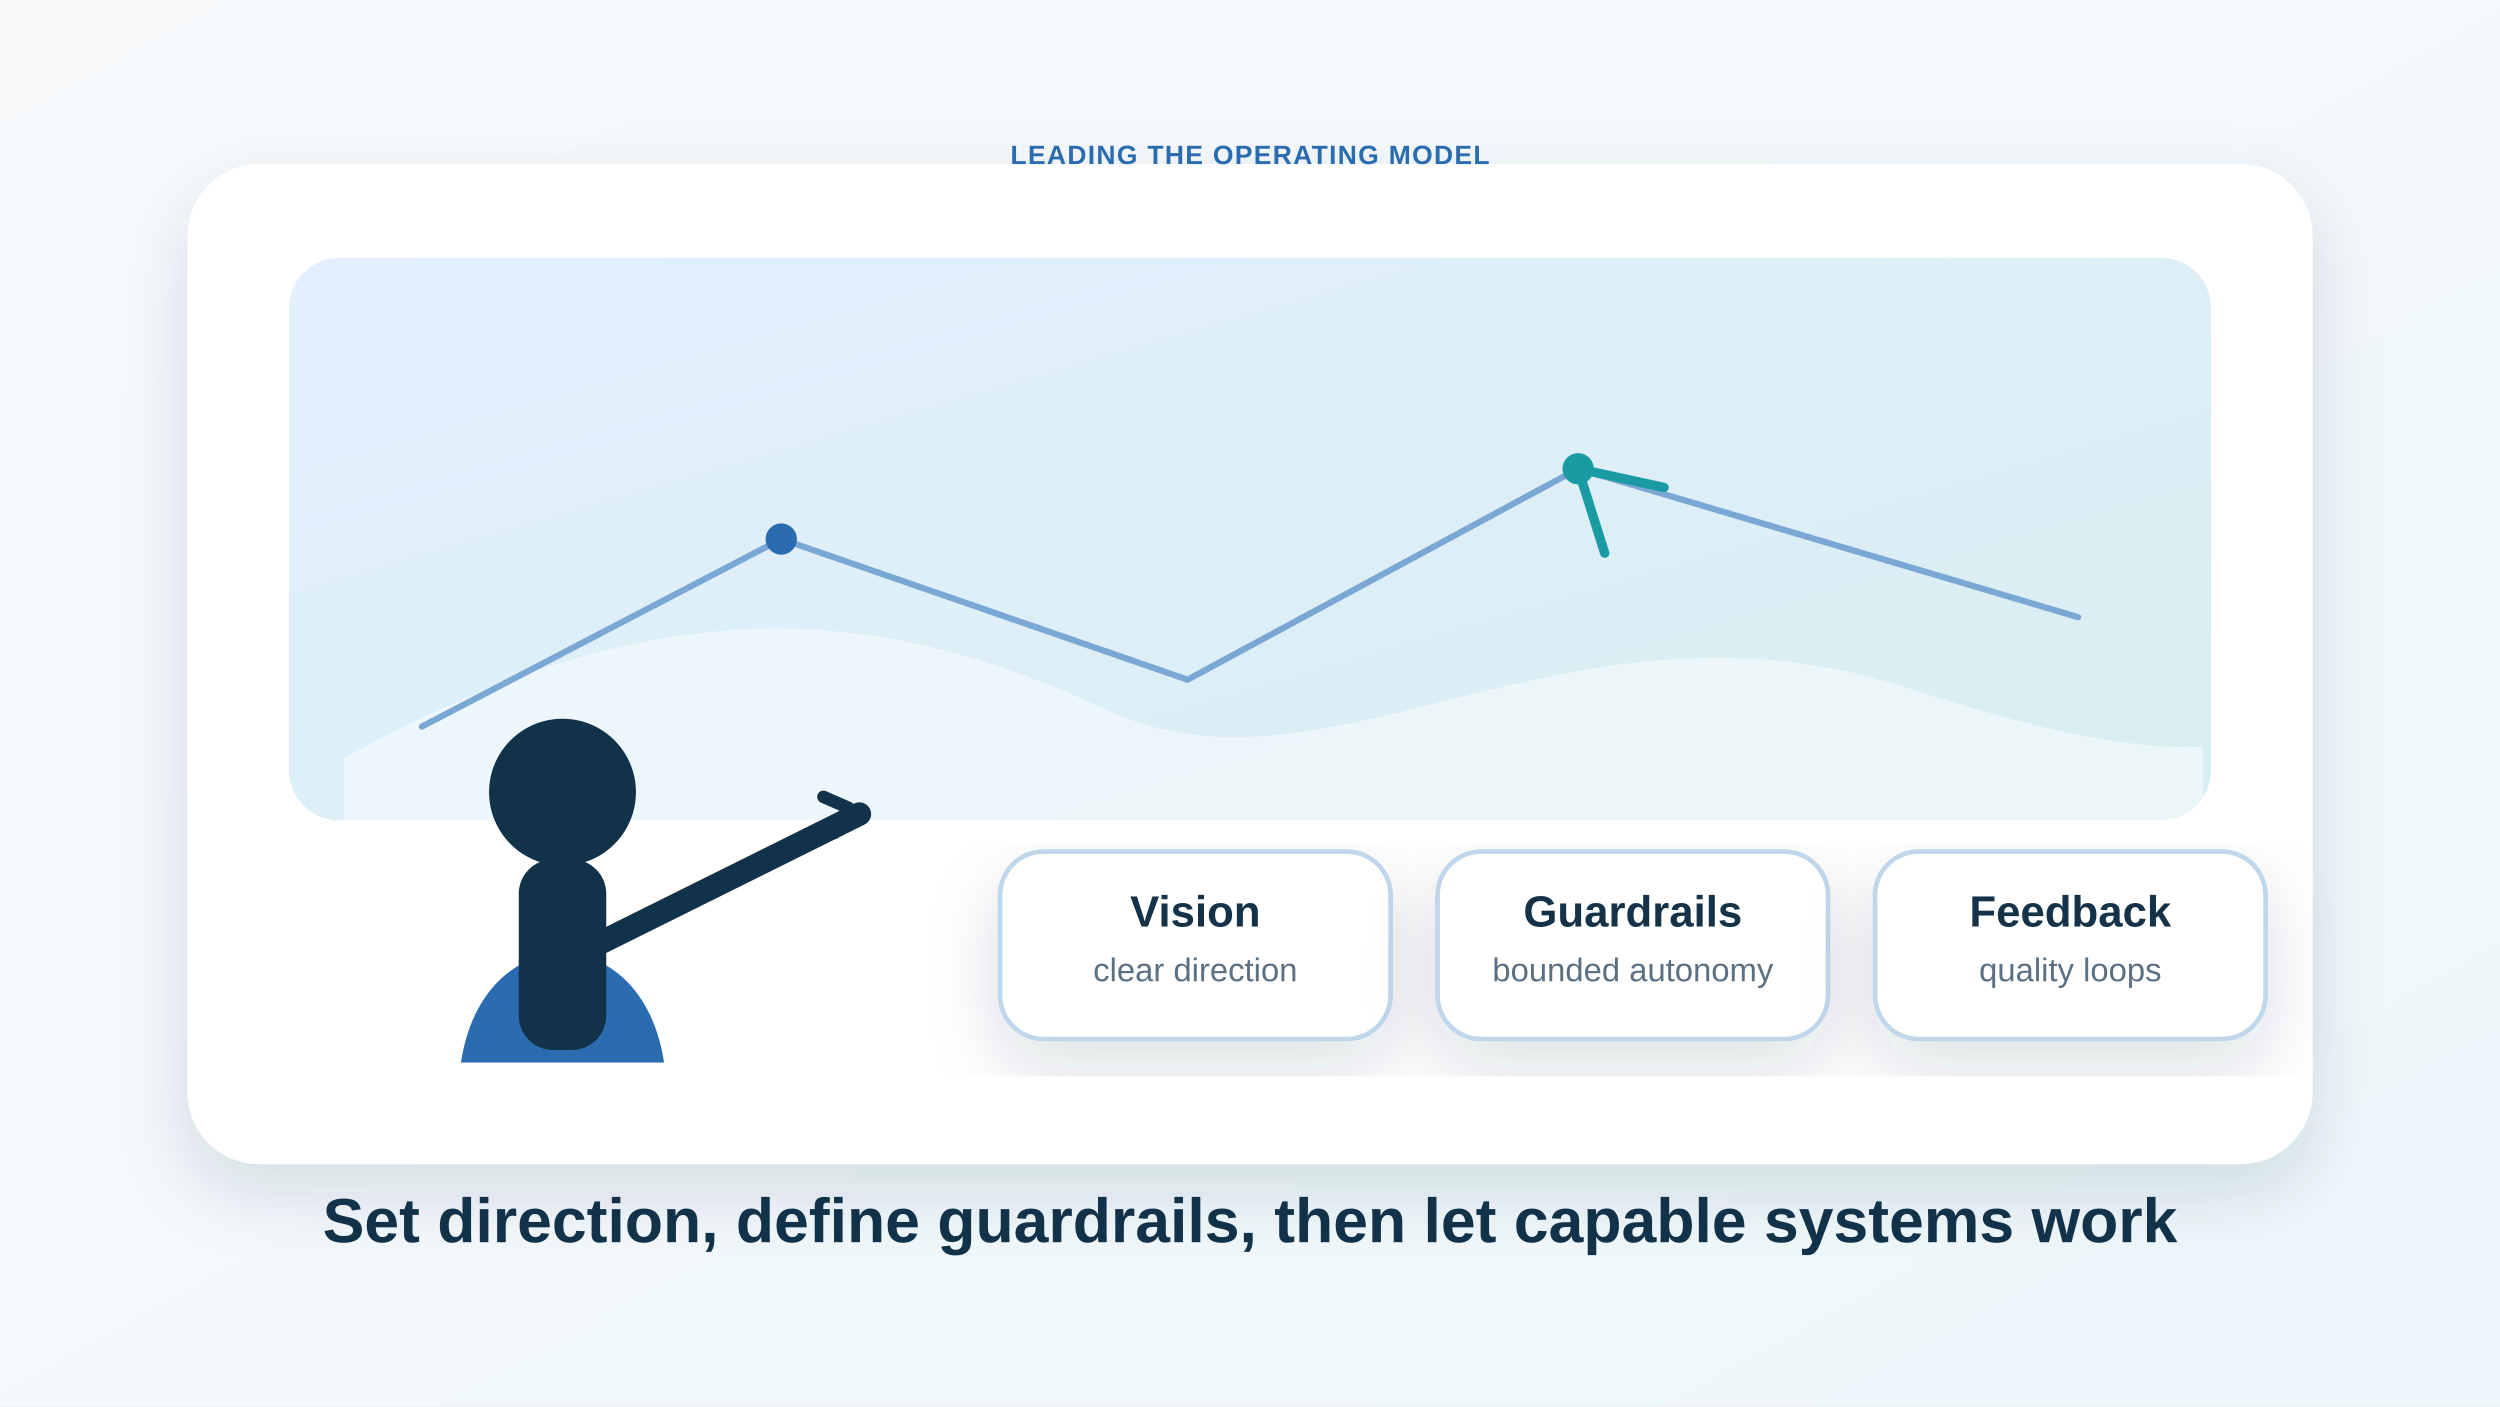
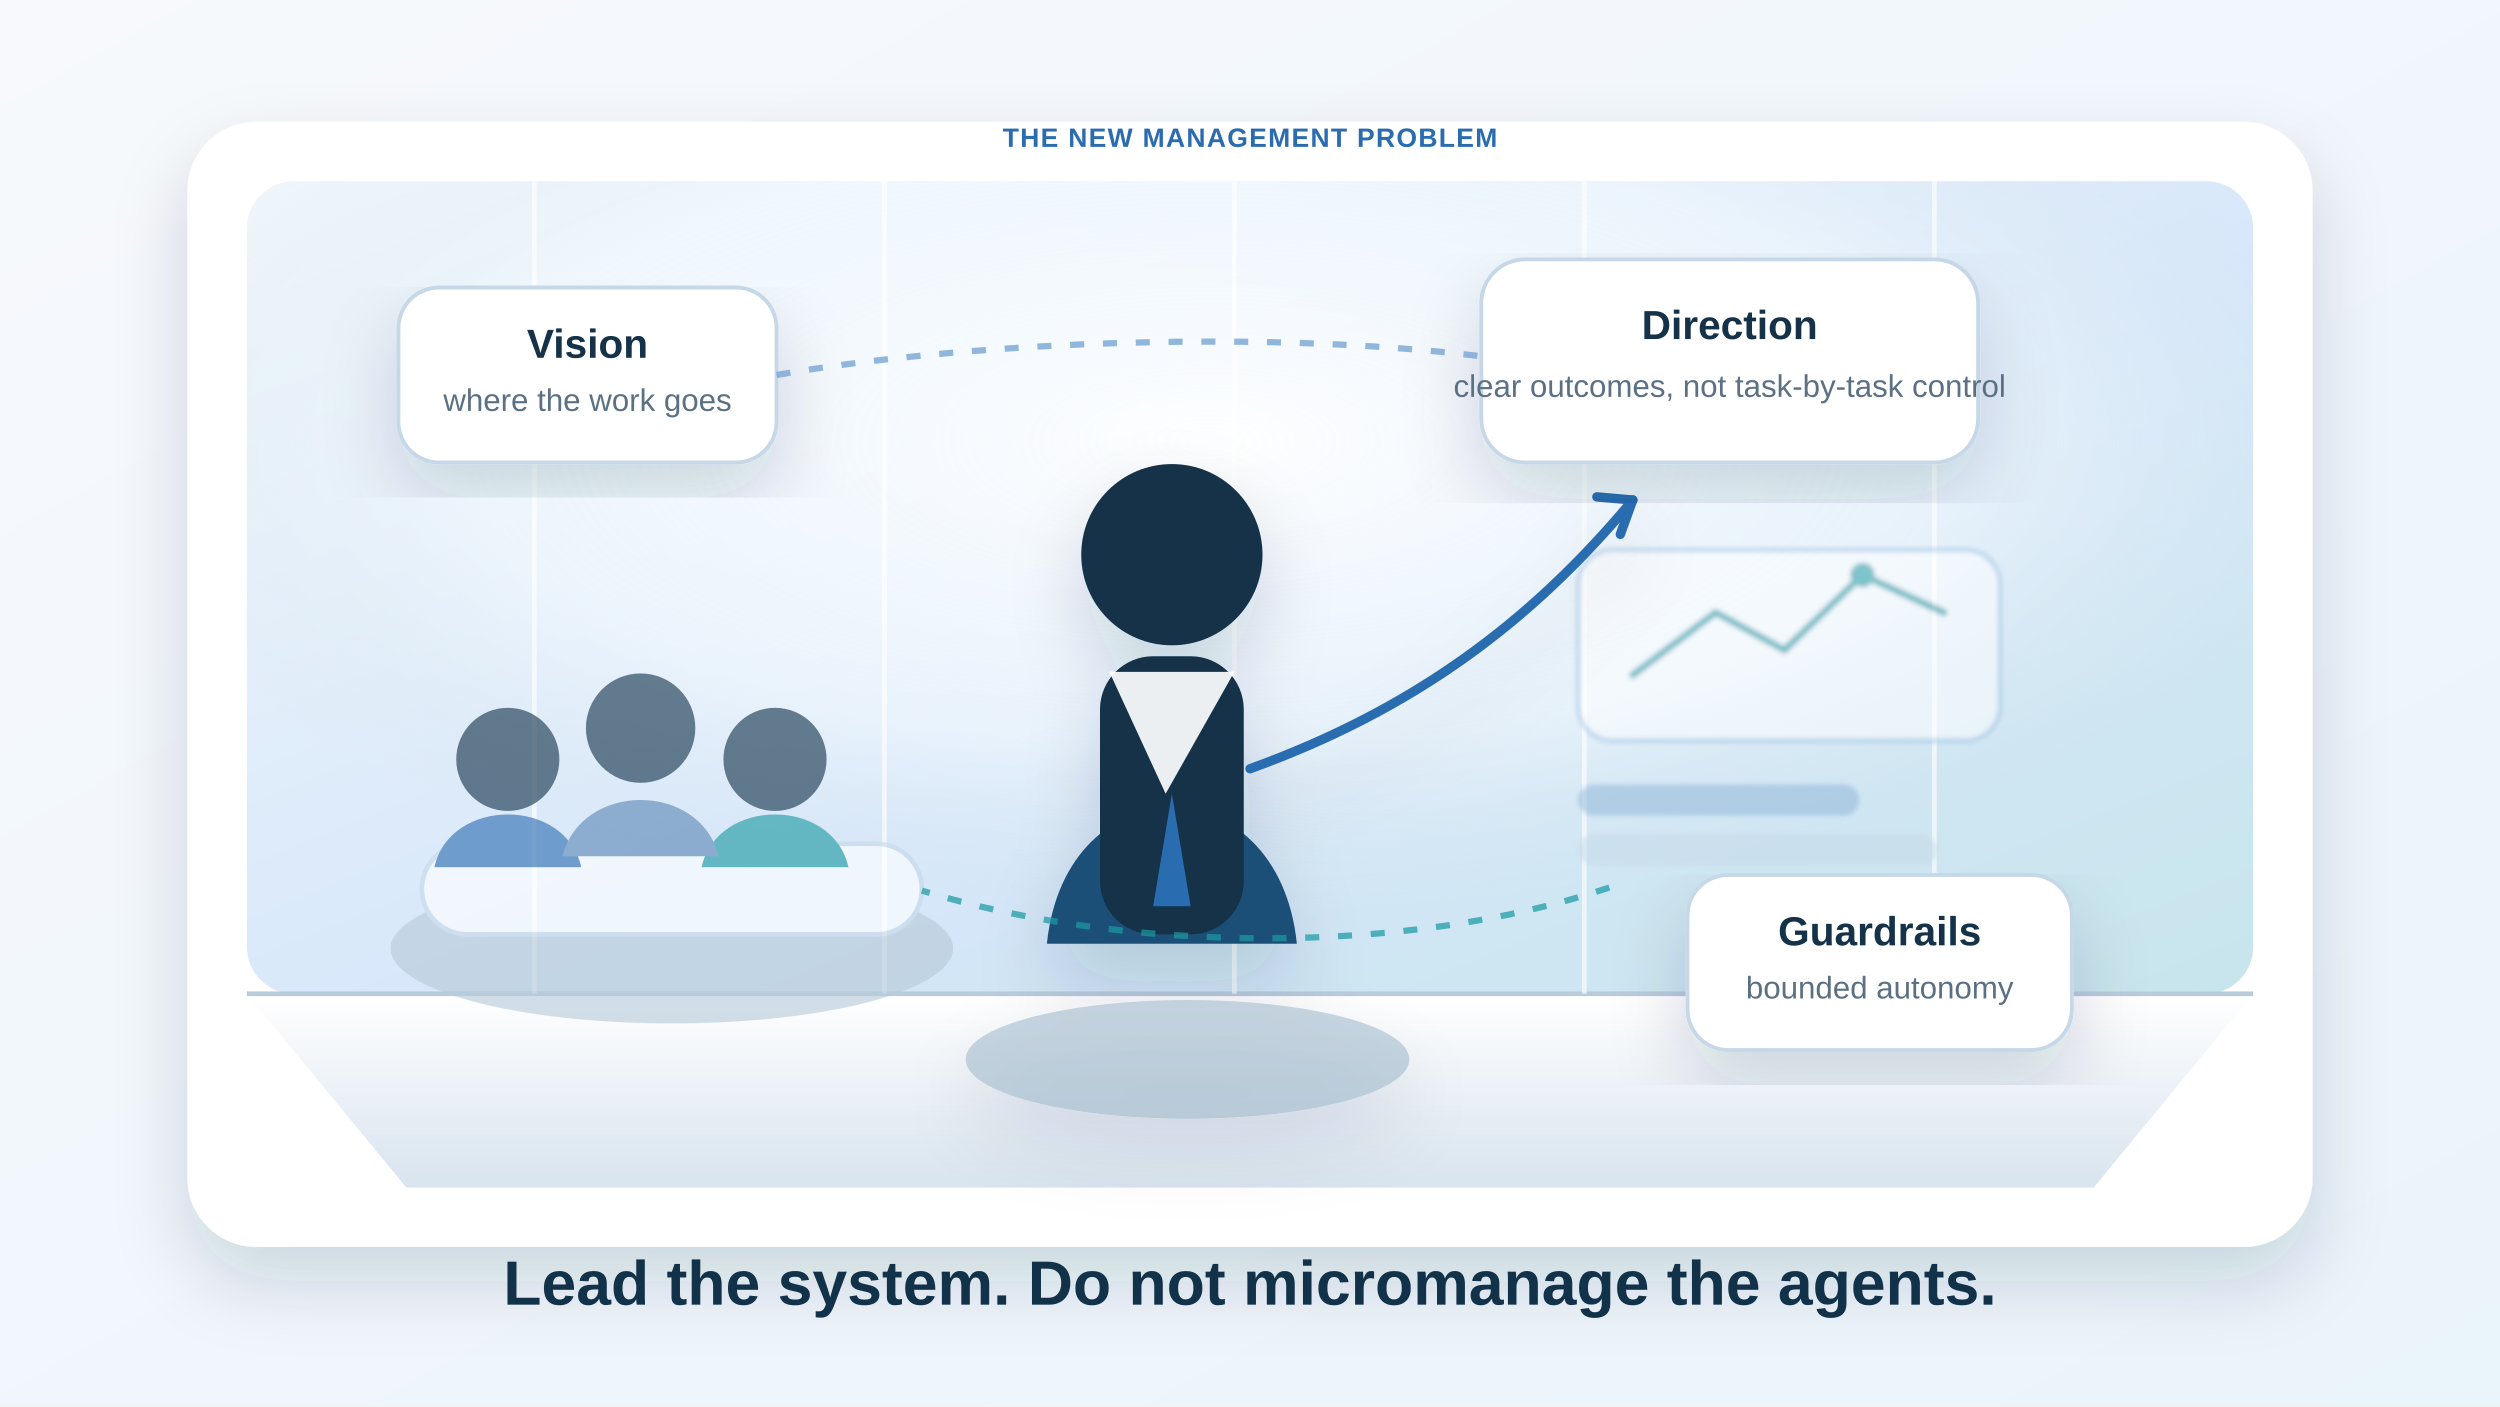
<svg xmlns="http://www.w3.org/2000/svg" viewBox="0 0 1600 900" role="img" aria-labelledby="title desc">
  <defs>
    <linearGradient id="bg" x1="0" y1="0" x2="1" y2="1">
-       <stop offset="0" stop-color="#f8fafc" />
-       <stop offset="1" stop-color="#edf7fb" />
+       <stop offset="0" stop-color="#f7f9fc" />
+       <stop offset="1" stop-color="#eaf4fb" />
    </linearGradient>
-     <linearGradient id="window" x1="0" y1="0" x2="1" y2="1">
-       <stop offset="0" stop-color="#dbeafe" />
-       <stop offset="1" stop-color="#cce9ec" />
+     <linearGradient id="glass" x1="0" y1="0" x2="1" y2="1">
+       <stop offset="0" stop-color="#fafdff" />
+       <stop offset="0.55" stop-color="#dbeafe" />
+       <stop offset="1" stop-color="#c7e7ec" />
    </linearGradient>
+     <linearGradient id="floor" x1="0" y1="0" x2="0" y2="1">
+       <stop offset="0" stop-color="#ffffff" />
+       <stop offset="1" stop-color="#d8e4ef" />
+     </linearGradient>
+     <radialGradient id="spotlight" cx="48%" cy="32%" r="58%">
+       <stop offset="0" stop-color="#ffffff" stop-opacity="0.94" />
+       <stop offset="0.65" stop-color="#eef6fb" stop-opacity="0.68" />
+       <stop offset="1" stop-color="#c9dce9" stop-opacity="0.2" />
+     </radialGradient>
    <filter id="shadow" x="-20%" y="-20%" width="140%" height="140%">
-       <feDropShadow dx="0" dy="18" stdDeviation="22" flood-color="#0f2742" flood-opacity="0.14" />
+       <feDropShadow dx="0" dy="22" stdDeviation="24" flood-color="#0f2742" flood-opacity="0.16" />
+     </filter>
+     <filter id="soft" x="-10%" y="-10%" width="120%" height="120%">
+       <feGaussianBlur stdDeviation="1.4" />
    </filter>
    <style>
-       .title { font: 700 40px "Segoe UI", Arial, sans-serif; fill: #12324a; }
-       .label { font: 700 28px "Segoe UI", Arial, sans-serif; fill: #12324a; }
-       .small { font: 500 21px "Segoe UI", Arial, sans-serif; fill: #5b7083; }
+       .headline { font: 700 40px "Segoe UI", Arial, sans-serif; fill: #12324a; }
+       .label { font: 700 26px "Segoe UI", Arial, sans-serif; fill: #12324a; }
+       .small { font: 500 20px "Segoe UI", Arial, sans-serif; fill: #5b7083; }
      .micro { font: 700 17px "Segoe UI", Arial, sans-serif; fill: #2b6cb0; letter-spacing: 0.8px; }
-       .panel { fill: #ffffff; stroke: #bfd6eb; stroke-width: 3; }
-       .line { stroke: #7aa7d4; stroke-width: 4; fill: none; stroke-linecap: round; stroke-linejoin: round; }
+       .glassLine { stroke: #ffffff; stroke-width: 3; opacity: 0.62; }
+       .blueLine { stroke: #2b6cb0; stroke-width: 6; fill: none; stroke-linecap: round; stroke-linejoin: round; }
+       .tealLine { stroke: #1a9aa2; stroke-width: 5; fill: none; stroke-linecap: round; stroke-linejoin: round; }
+       .card { fill: #ffffff; stroke: #c6d8e8; stroke-width: 2.5; }
    </style>
  </defs>
  <rect width="1600" height="900" fill="url(#bg)" />
-   <rect x="120" y="105" width="1360" height="640" rx="46" fill="#ffffff" filter="url(#shadow)" />
-   <rect x="185" y="165" width="1230" height="360" rx="32" fill="url(#window)" opacity="0.78" />
-   <path d="M 220 485 C 420 375, 560 385, 710 455 C 850 520, 1005 370, 1220 440 C 1300 466, 1360 480, 1410 478 L 1410 525 L 220 525 Z" fill="#ffffff" opacity="0.48" />
-   <path d="M 270 465 L 500 345 L 760 435 L 1010 300 L 1330 395" class="line" stroke-width="6" />
-   <circle cx="500" cy="345" r="10" fill="#2b6cb0" />
-   <circle cx="1010" cy="300" r="10" fill="#1a9aa2" />
-   <path d="M 1010 300 L 1065 312 M 1010 300 L 1027 354" stroke="#1a9aa2" stroke-width="6" stroke-linecap="round" />
-   <text x="800" y="105" text-anchor="middle" class="micro">LEADING THE OPERATING MODEL</text>
-   <text x="800" y="795" text-anchor="middle" class="title">Set direction, define guardrails, then let capable systems work</text>
-   <g transform="translate(260 435)">
-     <circle cx="100" cy="72" r="47" fill="#12324a" />
-     <path d="M 35 245 C 49 152, 151 152, 165 245 Z" fill="#2b6cb0" />
-     <rect x="72" y="115" width="56" height="122" rx="22" fill="#12324a" />
-     <path d="M 125 168 L 290 86" stroke="#12324a" stroke-width="15" stroke-linecap="round" />
-     <path d="M 283 82 L 267 75 M 283 82 L 274 98" stroke="#12324a" stroke-width="8" stroke-linecap="round" />
+   <rect x="120" y="78" width="1360" height="720" rx="44" fill="#ffffff" filter="url(#shadow)" />
+   <rect x="158" y="116" width="1284" height="520" rx="30" fill="url(#glass)" />
+   <rect x="158" y="116" width="1284" height="520" rx="30" fill="url(#spotlight)" />
+   <path d="M 158 636 L 1442 636 L 1340 760 L 260 760 Z" fill="url(#floor)" />
+   <path d="M 158 636 L 1442 636" stroke="#b9ccdc" stroke-width="3" />
+   <path d="M 342 116 L 342 636 M 566 116 L 566 636 M 790 116 L 790 636 M 1014 116 L 1014 636 M 1238 116 L 1238 636" class="glassLine" />
+   <text x="800" y="94" text-anchor="middle" class="micro">THE NEW MANAGEMENT PROBLEM</text>
+   <g opacity="0.52" filter="url(#soft)">
+     <rect x="1010" y="352" width="270" height="122" rx="22" fill="#ffffff" stroke="#9fc2e4" stroke-width="3" />
+     <path d="M 1045 432 L 1098 392 L 1142 416 L 1192 368 L 1244 392" class="tealLine" />
+     <circle cx="1192" cy="368" r="8" fill="#1a9aa2" />
+     <rect x="1010" y="502" width="180" height="20" rx="10" fill="#8fb4d9" />
+     <rect x="1010" y="534" width="230" height="20" rx="10" fill="#c6d8e8" />
  </g>
-   <g transform="translate(640 545)" filter="url(#shadow)">
-     <rect x="0" y="0" width="250" height="120" rx="28" class="panel" />
-     <text x="125" y="48" text-anchor="middle" class="label">Vision</text>
-     <text x="125" y="83" text-anchor="middle" class="small">clear direction</text>
+   <g opacity="0.62">
+     <ellipse cx="430" cy="607" rx="180" ry="48" fill="#b7cad9" />
+     <rect x="270" y="540" width="320" height="58" rx="29" fill="#ffffff" stroke="#c6d8e8" stroke-width="3" />
+     <circle cx="325" cy="486" r="33" fill="#12324a" />
+     <path d="M 278 555 C 288 510, 362 510, 372 555 Z" fill="#2b6cb0" />
+     <circle cx="496" cy="486" r="33" fill="#12324a" />
+     <path d="M 449 555 C 459 510, 533 510, 543 555 Z" fill="#1a9aa2" />
+     <circle cx="410" cy="466" r="35" fill="#12324a" />
+     <path d="M 360 548 C 372 500, 448 500, 460 548 Z" fill="#5c88b5" />
  </g>
-   <g transform="translate(920 545)" filter="url(#shadow)">
-     <rect x="0" y="0" width="250" height="120" rx="28" class="panel" />
-     <text x="125" y="48" text-anchor="middle" class="label">Guardrails</text>
-     <text x="125" y="83" text-anchor="middle" class="small">bounded autonomy</text>
+   <g filter="url(#shadow)">
+     <ellipse cx="760" cy="678" rx="142" ry="38" fill="#9fb8cc" opacity="0.58" />
+     <circle cx="750" cy="355" r="58" fill="#12324a" />
+     <path d="M 670 604 C 682 488, 818 488, 830 604 Z" fill="#1f4f78" />
+     <rect x="704" y="420" width="92" height="178" rx="34" fill="#12324a" />
+     <path d="M 710 430 L 746 508 L 790 430 Z" fill="#ffffff" opacity="0.92" />
+     <path d="M 750 508 L 738 580 L 762 580 Z" fill="#2b6cb0" />
+     <path d="M 800 492 C 905 454, 980 398, 1045 320" class="blueLine" />
+     <path d="M 1045 320 L 1022 318 M 1045 320 L 1037 342" stroke="#2b6cb0" stroke-width="6" stroke-linecap="round" />
  </g>
-   <g transform="translate(1200 545)" filter="url(#shadow)">
-     <rect x="0" y="0" width="250" height="120" rx="28" class="panel" />
-     <text x="125" y="48" text-anchor="middle" class="label">Feedback</text>
-     <text x="125" y="83" text-anchor="middle" class="small">quality loops</text>
+   <g filter="url(#shadow)">
+     <rect x="948" y="166" width="318" height="130" rx="28" class="card" />
+     <text x="1107" y="217" text-anchor="middle" class="label">Direction</text>
+     <text x="1107" y="254" text-anchor="middle" class="small">clear outcomes, not task-by-task control</text>
  </g>
+   <g filter="url(#shadow)">
+     <rect x="255" y="184" width="242" height="112" rx="26" class="card" />
+     <text x="376" y="229" text-anchor="middle" class="label">Vision</text>
+     <text x="376" y="263" text-anchor="middle" class="small">where the work goes</text>
+   </g>
+   <g filter="url(#shadow)">
+     <rect x="1080" y="560" width="246" height="112" rx="26" class="card" />
+     <text x="1203" y="605" text-anchor="middle" class="label">Guardrails</text>
+     <text x="1203" y="639" text-anchor="middle" class="small">bounded autonomy</text>
+   </g>
+   <path d="M 497 240 C 610 220, 800 210, 948 228" stroke="#7aa7d4" stroke-width="4" fill="none" stroke-dasharray="9 12" opacity="0.82" />
+   <path d="M 1030 568 C 900 612, 720 610, 590 570" stroke="#1a9aa2" stroke-width="4" fill="none" stroke-dasharray="9 12" opacity="0.72" />
+   <text x="800" y="835" text-anchor="middle" class="headline">Lead the system. Do not micromanage the agents.</text>
</svg>
